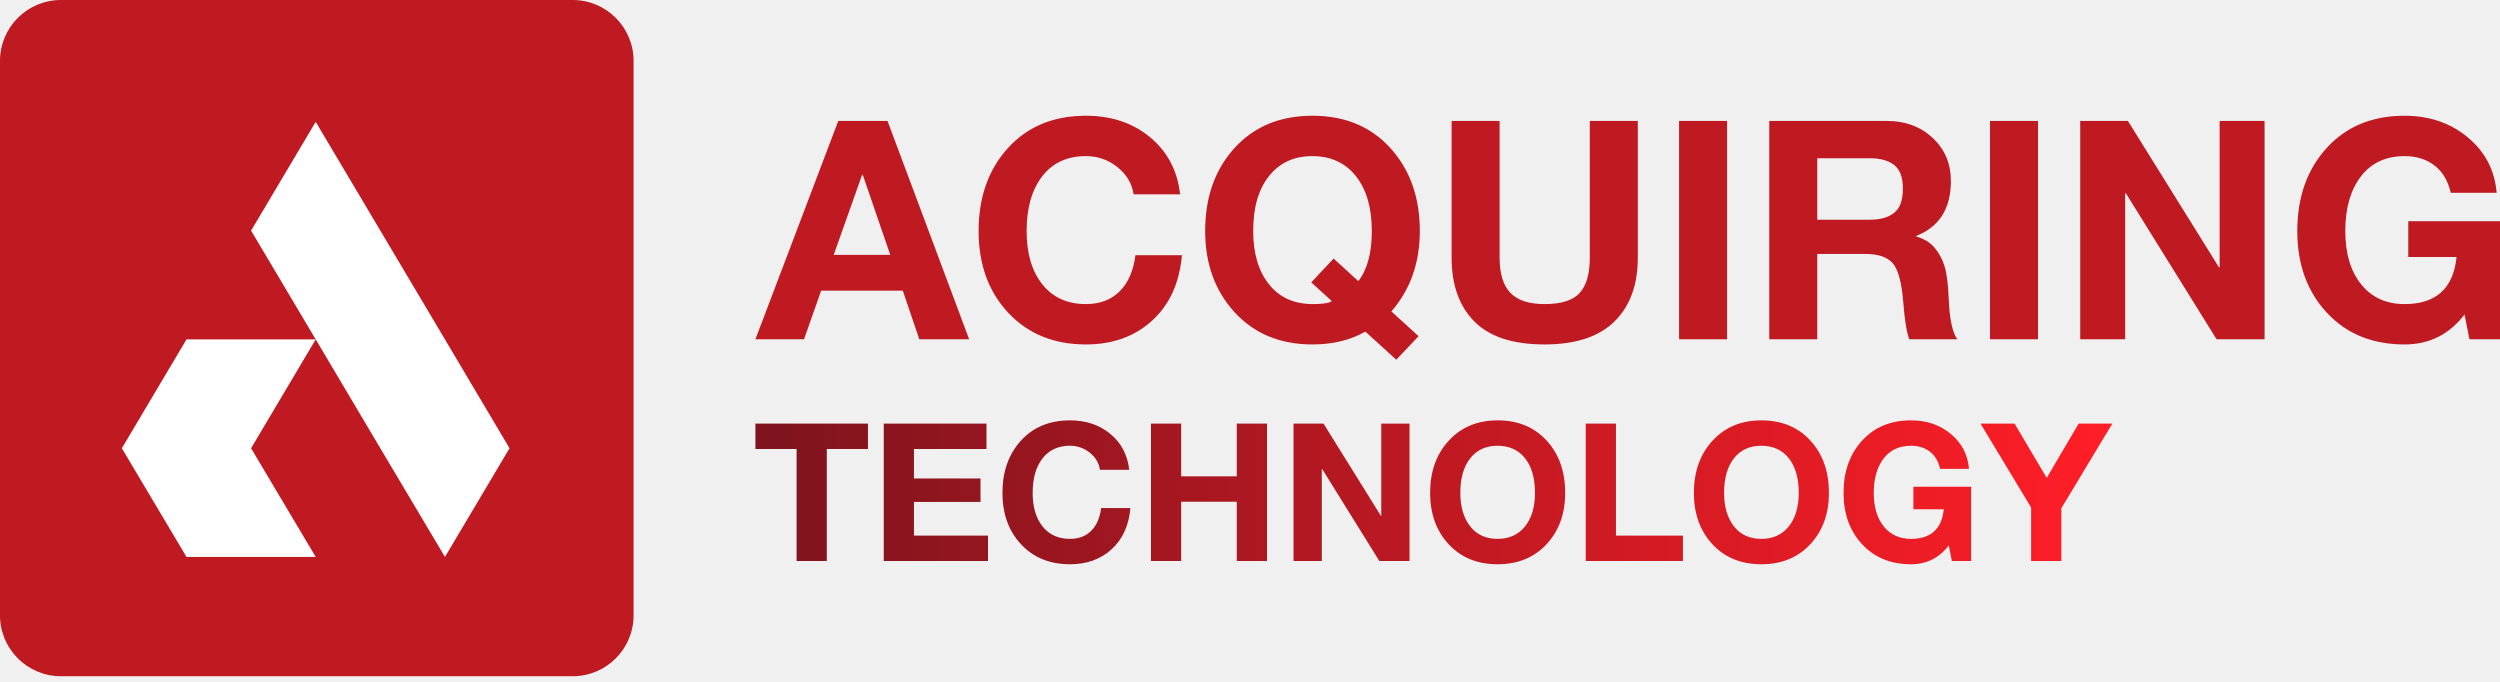
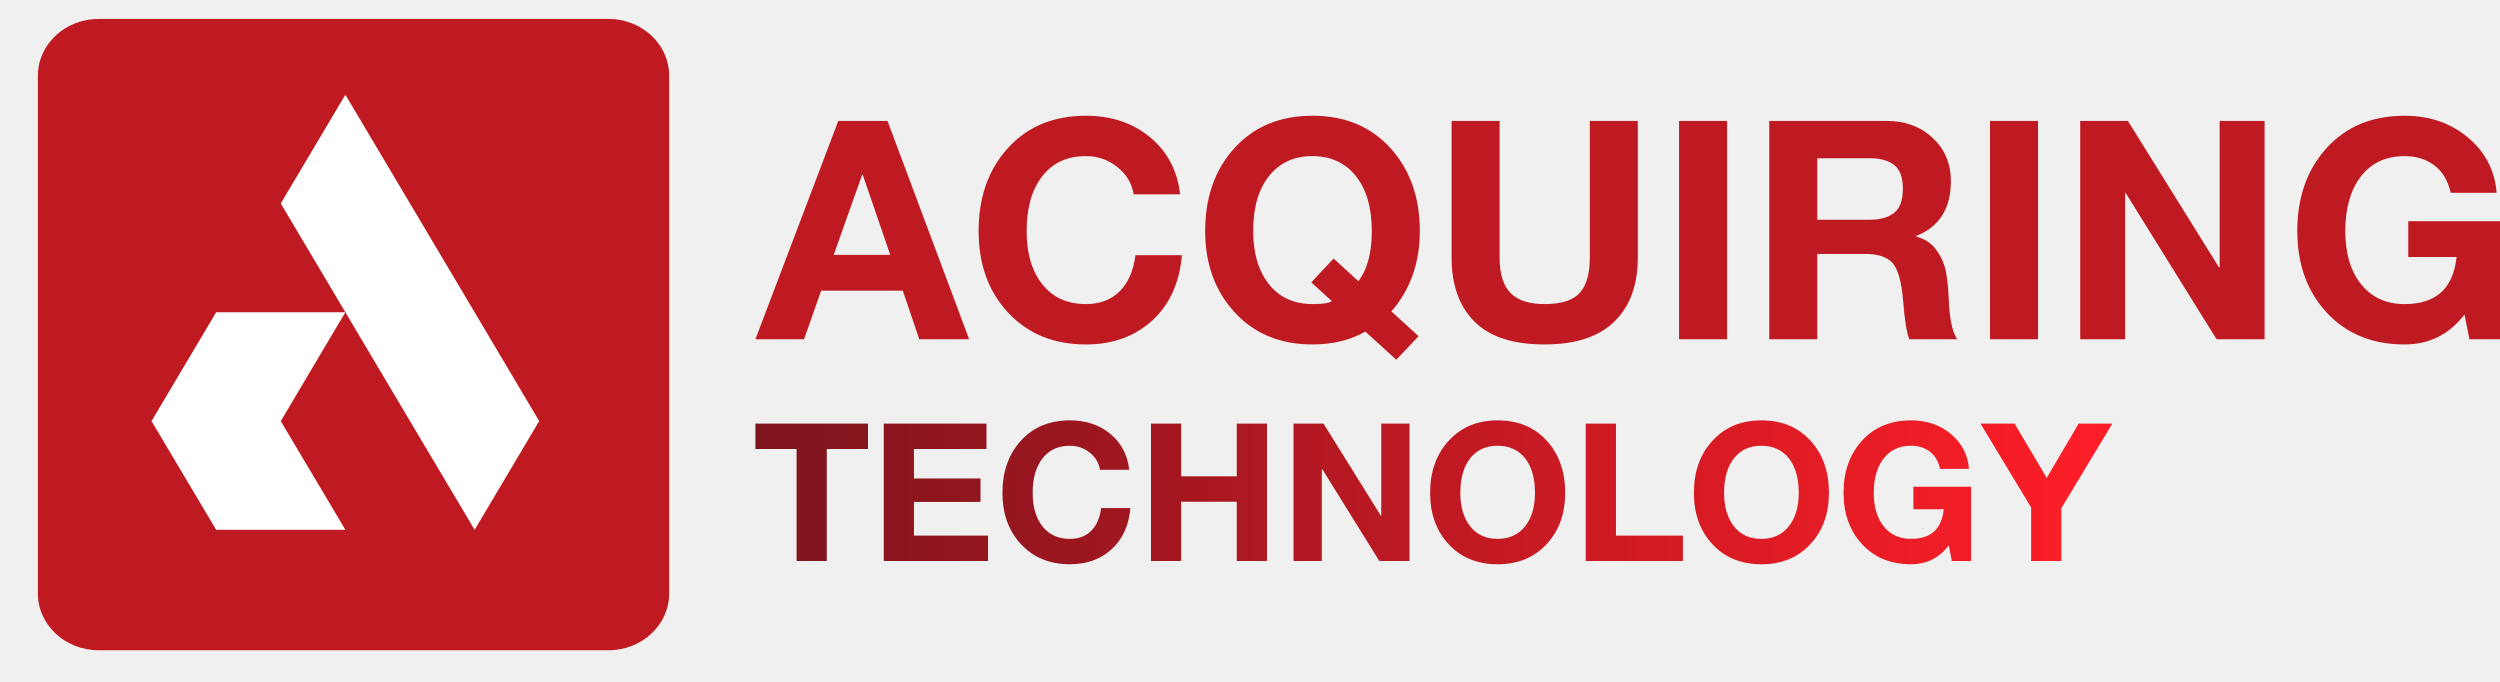
<svg xmlns="http://www.w3.org/2000/svg" width="396" height="108" viewBox="0 0 396 108" fill="none">
-   <g clip-path="url(#clip0_7_2)">
-     <path d="M90.71 0H9.65C4.32 0 0 4.32 0 9.65V97.465C0 102.794 4.32 107.115 9.65 107.115H90.71C96.039 107.115 100.36 102.794 100.36 97.465V9.65C100.36 4.32 96.039 0 90.71 0Z" fill="#BF1922" />
-     <path fill-rule="evenodd" clip-rule="evenodd" d="M29.543 88.219L19.3 71.004L29.543 53.759H50.008L39.772 71.004L50.008 88.219H29.543Z" fill="white" />
-     <path fill-rule="evenodd" clip-rule="evenodd" d="M60.243 36.529L50.008 19.3L39.772 36.529L49.601 53.076L50.008 53.759L60.243 71.004L70.48 88.219L80.709 71.004L70.48 53.759L60.243 36.529Z" fill="white" />
-     <path d="M140.581 19.158L153.512 53.737H145.618L143.003 46.037H130.072L127.36 53.737H119.66L132.784 19.158H140.581ZM136.562 27.682L132.058 40.37H141.017L136.659 27.682H136.562ZM172.012 18.335C176.048 18.335 179.438 19.473 182.183 21.749C184.927 24.026 186.509 27.036 186.929 30.781H179.567C179.309 29.07 178.453 27.634 177.001 26.471C175.548 25.309 173.885 24.728 172.012 24.728C169.042 24.728 166.733 25.793 165.087 27.924C163.44 30.055 162.617 32.945 162.617 36.593C162.617 40.145 163.448 42.962 165.111 45.044C166.774 47.127 169.074 48.168 172.012 48.168C174.208 48.168 175.984 47.498 177.34 46.158C178.696 44.818 179.535 42.905 179.858 40.419H187.219C186.832 44.81 185.258 48.265 182.497 50.783C179.737 53.301 176.242 54.56 172.012 54.56C166.943 54.56 162.843 52.89 159.711 49.548C156.579 46.206 155.013 41.888 155.013 36.593C155.013 31.233 156.563 26.85 159.663 23.444C162.762 20.038 166.879 18.335 172.012 18.335ZM207.899 18.335C213.032 18.335 217.149 20.046 220.248 23.468C223.348 26.891 224.898 31.266 224.898 36.593C224.898 41.63 223.396 45.876 220.394 49.33L224.704 53.253L221.169 56.982L216.277 52.526C213.888 53.882 211.095 54.56 207.899 54.56C202.798 54.56 198.689 52.865 195.573 49.475C192.458 46.085 190.9 41.791 190.9 36.593C190.9 31.233 192.45 26.85 195.549 23.444C198.649 20.038 202.765 18.335 207.899 18.335ZM198.503 36.593C198.503 40.112 199.335 42.921 200.998 45.02C202.66 47.118 204.977 48.168 207.947 48.168C209.594 48.168 210.595 48.006 210.95 47.683L207.705 44.729L211.241 40.952L215.163 44.535C216.584 42.695 217.294 40.048 217.294 36.593C217.294 32.912 216.455 30.015 214.776 27.9C213.097 25.785 210.788 24.728 207.85 24.728C204.977 24.728 202.701 25.777 201.022 27.876C199.343 29.974 198.503 32.88 198.503 36.593ZM237.538 19.158L237.538 40.806C237.538 43.357 238.111 45.222 239.257 46.4C240.403 47.578 242.203 48.168 244.657 48.168C247.304 48.168 249.161 47.578 250.226 46.4C251.292 45.222 251.825 43.357 251.825 40.806V19.158H259.428V40.806C259.428 45.133 258.193 48.507 255.723 50.928C253.253 53.35 249.564 54.56 244.657 54.56C239.653 54.56 235.948 53.35 233.542 50.928C231.137 48.507 229.934 45.133 229.934 40.806V19.158H237.538ZM273.57 19.158V53.737H265.966V19.158H273.57ZM298.898 19.158C301.804 19.158 304.218 20.054 306.139 21.846C308.059 23.638 309.02 25.922 309.02 28.699C309.02 33.025 307.196 35.915 303.548 37.368V37.465C304.774 37.82 305.735 38.409 306.429 39.232C307.123 40.056 307.648 41.016 308.003 42.114C308.358 43.212 308.584 44.971 308.681 47.393C308.81 50.557 309.262 52.672 310.037 53.737H302.434C302.014 52.672 301.691 50.67 301.465 47.732C301.207 44.632 300.642 42.606 299.77 41.654C298.898 40.701 297.478 40.225 295.508 40.225H287.856V53.737H280.253V19.158H298.898ZM296.235 34.801C297.849 34.801 299.116 34.438 300.036 33.711C300.957 32.985 301.417 31.702 301.417 29.861C301.417 28.118 300.965 26.883 300.061 26.156C299.157 25.43 297.865 25.067 296.186 25.067H287.856V34.801H296.235ZM322.823 19.158V53.737H315.219V19.158H322.823ZM337.061 19.158L351.493 42.356H351.59V19.158H358.709V53.737H351.106L336.722 30.588H336.625V53.737H329.506V19.158H337.061ZM380.89 18.335C384.829 18.335 388.17 19.481 390.915 21.773C393.659 24.066 395.177 26.988 395.467 30.539H388.203C387.751 28.602 386.879 27.149 385.588 26.181C384.296 25.212 382.73 24.728 380.89 24.728C377.92 24.728 375.611 25.801 373.964 27.948C372.318 30.095 371.495 32.977 371.495 36.593C371.495 40.145 372.334 42.962 374.013 45.044C375.692 47.127 377.984 48.168 380.89 48.168C385.862 48.168 388.606 45.682 389.123 40.709H381.471V35.043H396V53.737H391.157L390.382 49.814C387.961 52.978 384.797 54.56 380.89 54.56C375.789 54.56 371.68 52.882 368.565 49.524C365.449 46.166 363.891 41.856 363.891 36.593C363.891 31.233 365.441 26.85 368.54 23.444C371.64 20.038 375.756 18.335 380.89 18.335Z" fill="#BF1922" />
-     <path d="M137.487 67.103V71.125H130.965V88.861H126.181V71.125H119.66V67.103H137.487ZM156.259 67.103V71.125H144.77V75.788H155.314V79.506H144.77V84.839H156.502V88.861H139.986V67.103H156.259ZM169.484 66.585C172.024 66.585 174.157 67.301 175.884 68.733C177.611 70.165 178.606 72.06 178.87 74.417H174.238C174.076 73.34 173.537 72.436 172.623 71.704C171.709 70.973 170.663 70.607 169.484 70.607C167.615 70.607 166.163 71.278 165.127 72.619C164.09 73.96 163.572 75.778 163.572 78.073C163.572 80.308 164.096 82.081 165.142 83.391C166.188 84.701 167.636 85.357 169.484 85.357C170.866 85.357 171.983 84.935 172.836 84.092C173.69 83.249 174.218 82.045 174.421 80.481H179.053C178.809 83.244 177.819 85.418 176.082 87.002C174.345 88.587 172.146 89.379 169.484 89.379C166.295 89.379 163.715 88.328 161.744 86.225C159.773 84.123 158.788 81.405 158.788 78.073C158.788 74.701 159.763 71.943 161.713 69.8C163.664 67.657 166.254 66.585 169.484 66.585ZM187.098 67.103V75.453H195.905V67.103H200.689V88.861H195.905V79.475H187.098V88.861H182.314V67.103H187.098ZM209.649 67.103L218.73 81.7H218.791V67.103H223.27V88.861H218.486L209.435 74.295H209.374V88.861H204.895V67.103H209.649ZM237.227 66.585C240.437 66.585 243.023 67.651 244.983 69.785C246.943 71.918 247.924 74.681 247.924 78.073C247.924 81.385 246.938 84.097 244.968 86.21C242.997 88.323 240.417 89.379 237.227 89.379C234.018 89.379 231.432 88.323 229.472 86.21C227.511 84.097 226.531 81.385 226.531 78.073C226.531 74.701 227.516 71.943 229.487 69.8C231.458 67.657 234.038 66.585 237.227 66.585ZM231.316 78.073C231.316 80.267 231.834 82.03 232.87 83.361C233.906 84.691 235.358 85.357 237.227 85.357C239.056 85.357 240.498 84.701 241.555 83.391C242.611 82.081 243.139 80.308 243.139 78.073C243.139 75.737 242.616 73.909 241.57 72.588C240.524 71.268 239.066 70.607 237.197 70.607C235.369 70.607 233.931 71.268 232.885 72.588C231.839 73.909 231.316 75.737 231.316 78.073ZM255.969 67.103V84.839H266.574V88.861H251.184V67.103H255.969ZM279.007 66.585C282.217 66.585 284.802 67.651 286.763 69.785C288.723 71.918 289.703 74.681 289.703 78.073C289.703 81.385 288.718 84.097 286.747 86.21C284.777 88.323 282.197 89.379 279.007 89.379C275.797 89.379 273.212 88.323 271.251 86.21C269.291 84.097 268.311 81.385 268.311 78.073C268.311 74.701 269.296 71.943 271.267 69.8C273.237 67.657 275.817 66.585 279.007 66.585ZM273.095 78.073C273.095 80.267 273.613 82.03 274.649 83.361C275.685 84.691 277.138 85.357 279.007 85.357C280.835 85.357 282.278 84.701 283.334 83.391C284.391 82.081 284.919 80.308 284.919 78.073C284.919 75.737 284.396 73.909 283.349 72.588C282.303 71.268 280.846 70.607 278.976 70.607C277.148 70.607 275.711 71.268 274.664 72.588C273.618 73.909 273.095 75.737 273.095 78.073ZM302.716 66.585C305.194 66.585 307.297 67.306 309.024 68.749C310.751 70.191 311.705 72.03 311.888 74.264H307.317C307.033 73.045 306.484 72.131 305.671 71.522C304.859 70.912 303.874 70.607 302.716 70.607C300.846 70.607 299.394 71.283 298.358 72.634C297.322 73.985 296.804 75.798 296.804 78.073C296.804 80.308 297.332 82.081 298.388 83.391C299.445 84.701 300.887 85.357 302.716 85.357C305.844 85.357 307.571 83.792 307.896 80.664H303.081V77.098H312.223V88.861H309.176L308.688 86.393C307.165 88.384 305.174 89.379 302.716 89.379C299.506 89.379 296.92 88.323 294.96 86.21C293 84.097 292.019 81.385 292.019 78.073C292.019 74.701 292.994 71.943 294.945 69.8C296.895 67.657 299.485 66.585 302.716 66.585ZM319.11 67.103L324.2 75.697L329.258 67.103H334.591L326.516 80.511V88.861H321.731V80.389L313.717 67.103H319.11Z" fill="url(#paint0_linear_7_2)" />
+   <mask id="mask0_57_2" style="mask-type:luminance" maskUnits="userSpaceOnUse" x="0" y="0" width="396" height="108">
+     <path d="M396 0H0V107.115H396V0Z" fill="white" />
+   </mask>
+   <g mask="url(#mask0_57_2)">
+     <path fill-rule="evenodd" clip-rule="evenodd" d="M29.543 88.219L19.3 71.004L29.543 53.759H50.007L39.772 71.004L50.007 88.219H29.543Z" fill="white" />
+     <path fill-rule="evenodd" clip-rule="evenodd" d="M60.243 36.529L50.007 19.3L39.772 36.529L49.601 53.076L50.007 53.759L60.243 71.004L70.48 88.219L80.709 71.004L70.48 53.759L60.243 36.529Z" fill="white" />
+     <path d="M140.581 19.158L153.512 53.737H145.618L143.003 46.037H130.072L127.36 53.737H119.66L132.784 19.158H140.581ZM136.562 27.682L132.058 40.37H141.017L136.659 27.682H136.562ZM172.012 18.335C176.048 18.335 179.438 19.473 182.183 21.749C184.927 24.026 186.509 27.036 186.929 30.781H179.567C179.309 29.07 178.453 27.634 177.001 26.471C175.548 25.309 173.885 24.728 172.012 24.728C169.042 24.728 166.733 25.793 165.087 27.924C163.44 30.055 162.617 32.945 162.617 36.593C162.617 40.145 163.448 42.962 165.111 45.044C166.774 47.127 169.074 48.168 172.012 48.168C174.208 48.168 175.984 47.498 177.34 46.158C178.696 44.818 179.535 42.905 179.858 40.419H187.219C186.832 44.81 185.258 48.265 182.497 50.783C179.737 53.301 176.242 54.56 172.012 54.56C166.943 54.56 162.843 52.89 159.711 49.548C156.579 46.206 155.013 41.888 155.013 36.593C155.013 31.233 156.563 26.85 159.663 23.444C162.762 20.038 166.879 18.335 172.012 18.335ZM207.899 18.335C213.032 18.335 217.149 20.046 220.248 23.468C223.348 26.891 224.898 31.266 224.898 36.593C224.898 41.63 223.396 45.876 220.394 49.33L224.704 53.253L221.169 56.982L216.277 52.526C213.888 53.882 211.095 54.56 207.899 54.56C202.798 54.56 198.689 52.865 195.573 49.475C192.458 46.085 190.9 41.791 190.9 36.593C190.9 31.233 192.45 26.85 195.549 23.444C198.649 20.038 202.765 18.335 207.899 18.335ZM198.503 36.593C198.503 40.112 199.335 42.921 200.998 45.02C202.66 47.118 204.977 48.168 207.947 48.168C209.594 48.168 210.595 48.006 210.95 47.683L207.705 44.729L211.241 40.952L215.163 44.535C216.584 42.695 217.294 40.048 217.294 36.593C217.294 32.912 216.455 30.015 214.776 27.9C213.097 25.785 210.788 24.728 207.85 24.728C204.977 24.728 202.701 25.777 201.022 27.876C199.343 29.974 198.503 32.88 198.503 36.593ZM237.538 19.158V40.806C237.538 43.357 238.111 45.222 239.257 46.4C240.403 47.578 242.203 48.168 244.657 48.168C247.304 48.168 249.161 47.578 250.226 46.4C251.292 45.222 251.825 43.357 251.825 40.806V19.158H259.428V40.806C259.428 45.133 258.193 48.507 255.723 50.928C253.253 53.35 249.564 54.56 244.657 54.56C239.653 54.56 235.948 53.35 233.542 50.928C231.137 48.507 229.934 45.133 229.934 40.806V19.158H237.538ZM273.57 19.158V53.737H265.966V19.158H273.57ZM298.898 19.158C301.804 19.158 304.218 20.054 306.139 21.846C308.059 23.638 309.02 25.922 309.02 28.699C309.02 33.025 307.196 35.915 303.548 37.368V37.465C304.774 37.82 305.735 38.409 306.429 39.232C307.123 40.056 307.648 41.016 308.003 42.114C308.358 43.212 308.584 44.971 308.681 47.393C308.81 50.557 309.262 52.672 310.037 53.737H302.434C302.014 52.672 301.691 50.67 301.465 47.732C301.207 44.632 300.642 42.606 299.77 41.654C298.898 40.701 297.478 40.225 295.508 40.225H287.856V53.737H280.253V19.158H298.898ZM296.235 34.801C297.849 34.801 299.116 34.438 300.036 33.711C300.957 32.985 301.417 31.702 301.417 29.861C301.417 28.118 300.965 26.883 300.061 26.156C299.157 25.43 297.865 25.067 296.186 25.067H287.856V34.801H296.235ZM322.823 19.158V53.737H315.219V19.158H322.823ZM337.061 19.158L351.493 42.356H351.59V19.158H358.709V53.737H351.106L336.722 30.588H336.625V53.737H329.506V19.158H337.061ZM380.89 18.335C384.829 18.335 388.17 19.481 390.915 21.773C393.659 24.066 395.177 26.988 395.467 30.539H388.203C387.751 28.602 386.879 27.149 385.588 26.181C384.296 25.212 382.73 24.728 380.89 24.728C377.92 24.728 375.611 25.801 373.964 27.948C372.318 30.095 371.495 32.977 371.495 36.593C371.495 40.145 372.334 42.962 374.013 45.044C375.692 47.127 377.984 48.168 380.89 48.168C385.862 48.168 388.606 45.682 389.123 40.709H381.471V35.043H396V53.737H391.157L390.382 49.814C387.961 52.978 384.797 54.56 380.89 54.56C375.789 54.56 371.68 52.882 368.565 49.524C365.449 46.166 363.891 41.856 363.891 36.593C363.891 31.233 365.441 26.85 368.54 23.444C371.64 20.038 375.756 18.335 380.89 18.335Z" fill="#BF1922" />
+     <path d="M137.487 67.103V71.125H130.965V88.861H126.181V71.125H119.66V67.103H137.487ZM156.259 67.103V71.125H144.77V75.788H155.314V79.506H144.77V84.839H156.502V88.861H139.986V67.103H156.259ZM169.484 66.585C172.024 66.585 174.157 67.301 175.884 68.733C177.611 70.165 178.606 72.06 178.87 74.417H174.238C174.076 73.34 173.537 72.436 172.623 71.704C171.709 70.973 170.663 70.607 169.484 70.607C167.615 70.607 166.163 71.278 165.127 72.619C164.09 73.96 163.572 75.778 163.572 78.073C163.572 80.308 164.096 82.081 165.142 83.391C166.188 84.701 167.636 85.357 169.484 85.357C170.866 85.357 171.983 84.935 172.836 84.092C173.69 83.249 174.218 82.045 174.421 80.481H179.053C178.809 83.244 177.819 85.418 176.082 87.002C174.345 88.587 172.146 89.379 169.484 89.379C166.295 89.379 163.715 88.328 161.744 86.225C159.773 84.123 158.788 81.405 158.788 78.073C158.788 74.701 159.763 71.943 161.713 69.8C163.664 67.657 166.254 66.585 169.484 66.585ZM187.098 67.103V75.453H195.905V67.103H200.689V88.861H195.905V79.475H187.098V88.861H182.314V67.103H187.098ZM209.649 67.103L218.73 81.7H218.791V67.103H223.27V88.861H218.486L209.435 74.295H209.374V88.861H204.895V67.103H209.649ZM237.227 66.585C240.437 66.585 243.023 67.651 244.983 69.785C246.943 71.918 247.924 74.681 247.924 78.073C247.924 81.385 246.938 84.097 244.968 86.21C242.997 88.323 240.417 89.379 237.227 89.379C234.018 89.379 231.432 88.323 229.472 86.21C227.511 84.097 226.531 81.385 226.531 78.073C226.531 74.701 227.516 71.943 229.487 69.8C231.458 67.657 234.038 66.585 237.227 66.585ZM231.316 78.073C231.316 80.267 231.834 82.03 232.87 83.361C233.906 84.691 235.358 85.357 237.227 85.357C239.056 85.357 240.498 84.701 241.555 83.391C242.611 82.081 243.139 80.308 243.139 78.073C243.139 75.737 242.616 73.909 241.57 72.588C240.524 71.268 239.066 70.607 237.197 70.607C235.369 70.607 233.931 71.268 232.885 72.588C231.839 73.909 231.316 75.737 231.316 78.073ZM255.969 67.103V84.839H266.574V88.861H251.184V67.103H255.969ZM279.007 66.585C282.217 66.585 284.802 67.651 286.763 69.785C288.723 71.918 289.703 74.681 289.703 78.073C289.703 81.385 288.718 84.097 286.747 86.21C284.777 88.323 282.197 89.379 279.007 89.379C275.797 89.379 273.212 88.323 271.251 86.21C269.291 84.097 268.311 81.385 268.311 78.073C268.311 74.701 269.296 71.943 271.267 69.8C273.237 67.657 275.817 66.585 279.007 66.585ZM273.095 78.073C273.095 80.267 273.613 82.03 274.649 83.361C275.685 84.691 277.138 85.357 279.007 85.357C280.835 85.357 282.278 84.701 283.334 83.391C284.391 82.081 284.919 80.308 284.919 78.073C284.919 75.737 284.396 73.909 283.349 72.588C282.303 71.268 280.846 70.607 278.976 70.607C277.148 70.607 275.711 71.268 274.664 72.588C273.618 73.909 273.095 75.737 273.095 78.073ZM302.716 66.585C305.194 66.585 307.297 67.306 309.024 68.749C310.751 70.191 311.705 72.03 311.888 74.264H307.317C307.033 73.045 306.484 72.131 305.671 71.522C304.859 70.912 303.874 70.607 302.716 70.607C300.846 70.607 299.394 71.283 298.358 72.634C297.322 73.985 296.804 75.798 296.804 78.073C296.804 80.308 297.332 82.081 298.388 83.391C299.445 84.701 300.887 85.357 302.716 85.357C305.844 85.357 307.571 83.792 307.896 80.664H303.081V77.098H312.223V88.861H309.176L308.688 86.393C307.165 88.384 305.174 89.379 302.716 89.379C299.506 89.379 296.92 88.323 294.96 86.21C293 84.097 292.019 81.385 292.019 78.073C292.019 74.701 292.994 71.943 294.945 69.8C296.895 67.657 299.485 66.585 302.716 66.585ZM319.11 67.103L324.2 75.697L329.258 67.103H334.591L326.516 80.511V88.861H321.731V80.389L313.717 67.103H319.11Z" fill="url(#paint0_linear_57_2)" />
  </g>
+   <path d="M96.384 3H15.615C10.305 3 6 7.033 6 12.009V93.991C6 98.966 10.305 103 15.615 103H96.384C101.695 103 106 98.966 106 93.991V12.009C106 7.033 101.695 3 96.384 3Z" fill="#BF1922" />
+   <path fill-rule="evenodd" clip-rule="evenodd" d="M34.243 83.919L24 66.704L34.243 49.459H54.708L44.472 66.704L54.708 83.919H34.243Z" fill="white" />
+   <path fill-rule="evenodd" clip-rule="evenodd" d="M64.943 32.229L54.708 15L44.472 32.229L54.301 48.776L54.708 49.459L64.943 66.704L75.18 83.919L85.409 66.704L75.18 49.459L64.943 32.229Z" fill="white" />
  <defs>
-     <linearGradient id="paint0_linear_7_2" x1="119.66" y1="66.585" x2="334.591" y2="66.585" gradientUnits="userSpaceOnUse">
+     <linearGradient id="paint0_linear_57_2" x1="119.66" y1="66.585" x2="334.591" y2="66.585" gradientUnits="userSpaceOnUse">
      <stop stop-color="#7D141D" />
      <stop offset="1" stop-color="#FF1E27" />
    </linearGradient>
-     <clipPath id="clip0_7_2">
-       <rect width="396" height="107.115" fill="white" />
-     </clipPath>
  </defs>
</svg>
